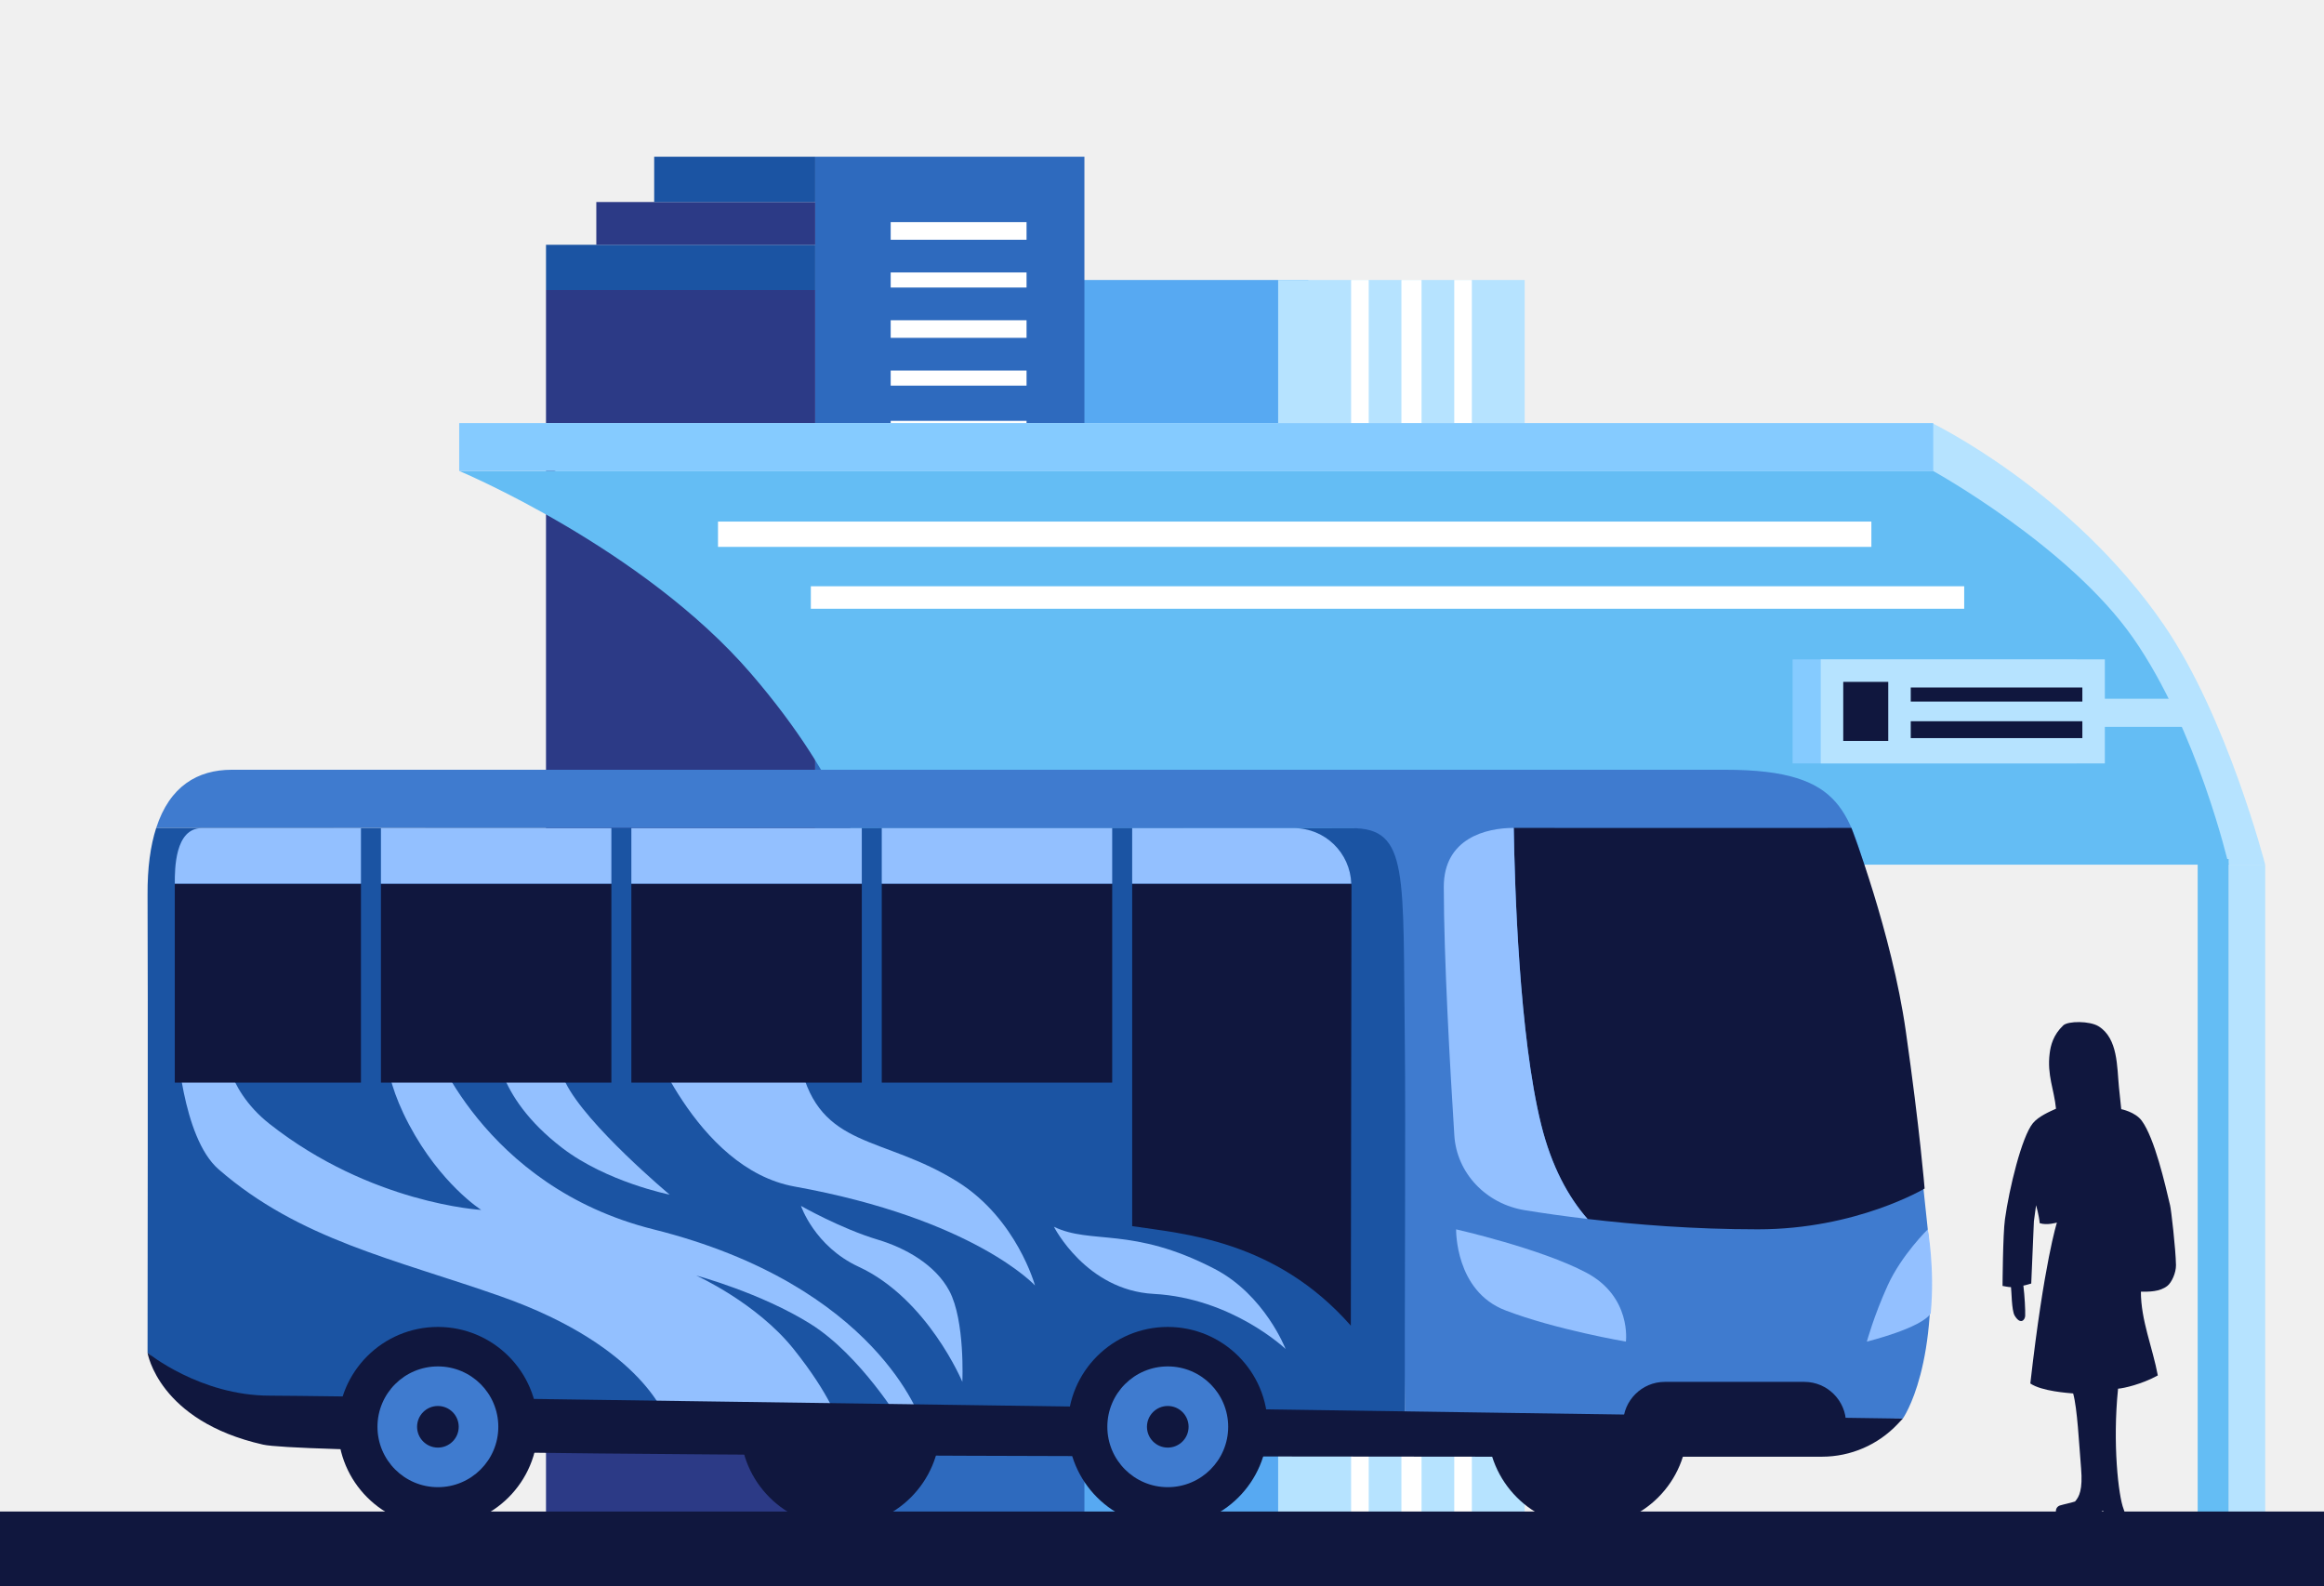
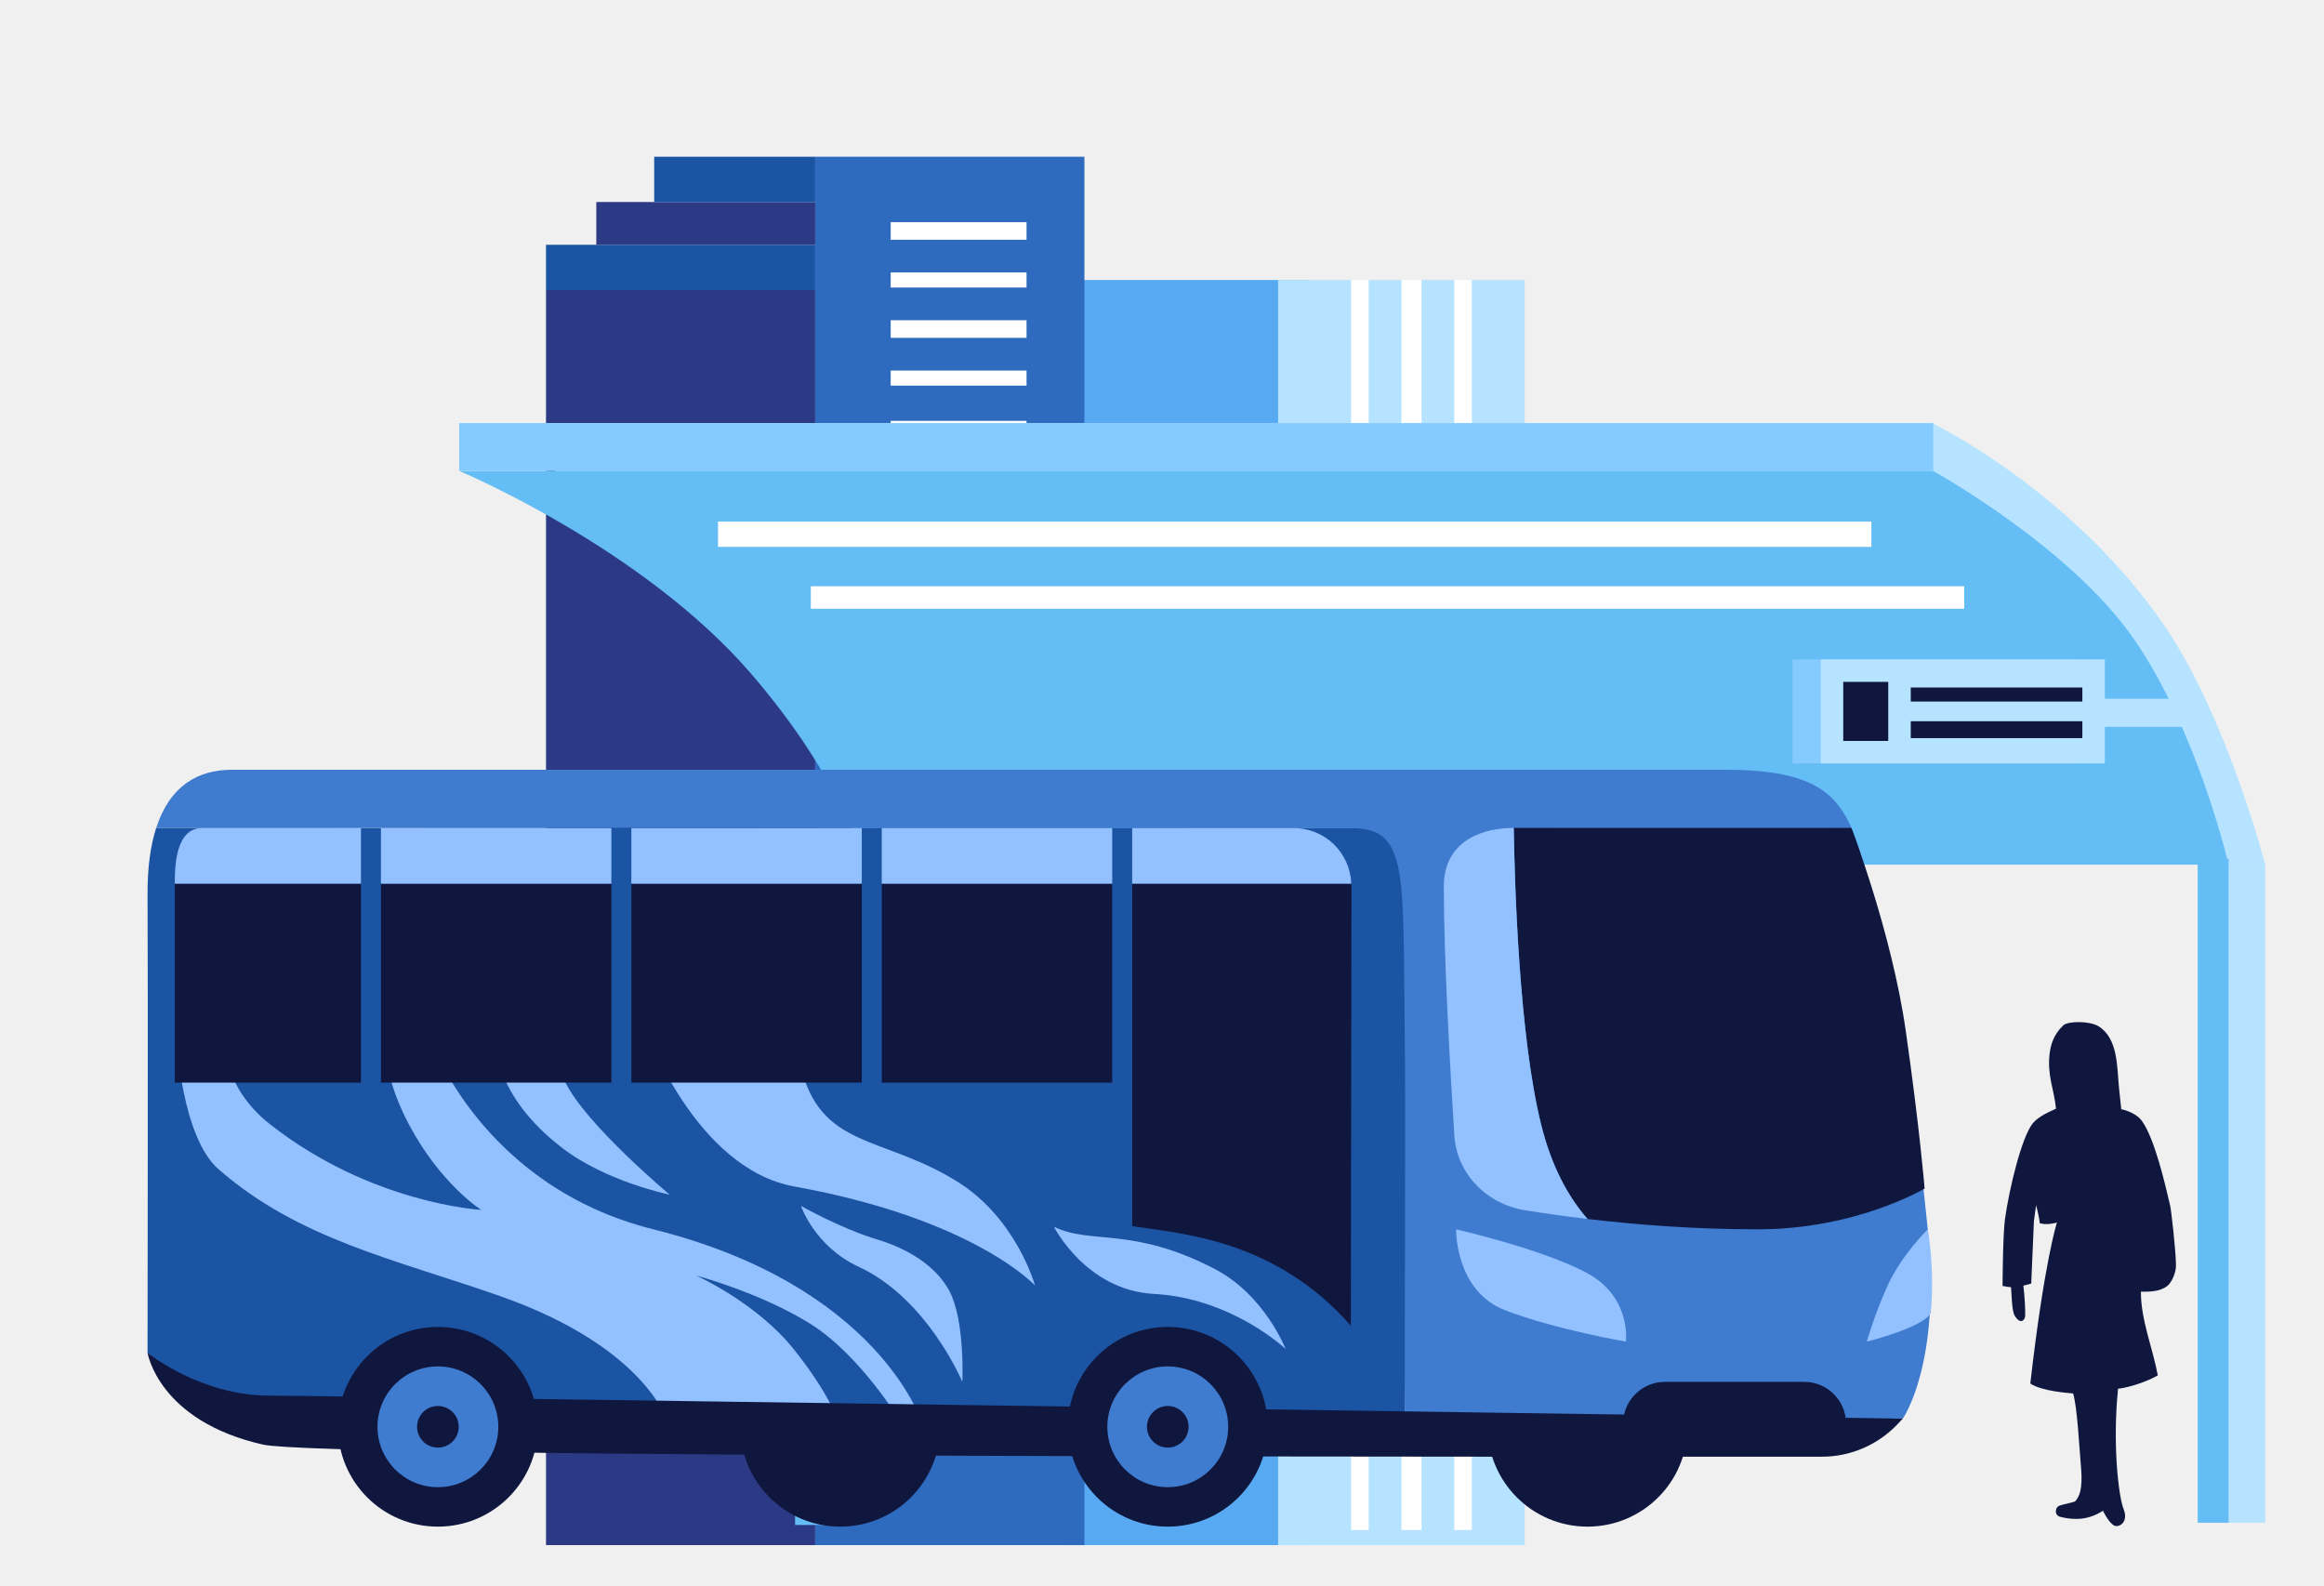
<svg xmlns="http://www.w3.org/2000/svg" width="604" height="412" viewBox="0 0 604 412" fill="none">
  <path d="M340.031 72.764H276.604V401.543H340.031V72.764Z" fill="#57A9F2" />
  <path d="M396.265 72.764H332.184V401.543H396.265V72.764Z" fill="#B6E3FF" />
  <path d="M355.724 72.764H351.147V397.622H355.724V72.764Z" fill="white" />
  <path d="M369.456 72.764H364.225V397.622H369.456V72.764Z" fill="white" />
  <path d="M382.533 72.764H377.956V397.622H382.533V72.764Z" fill="white" />
  <path d="M211.869 75.379H141.904V401.543H211.869V75.379Z" fill="#2C3A86" />
  <path d="M281.835 40.736H211.869V401.543H281.835V40.736Z" fill="#2E6ABE" />
  <path d="M211.869 63.614H141.904V75.379H211.869V63.614Z" fill="#1B54A3" />
  <path d="M211.869 52.502H154.981V63.614H211.869V52.502Z" fill="#2C3A86" />
  <path d="M211.869 40.736H170.021V52.502H211.869V40.736Z" fill="#1B54A3" />
  <path d="M266.796 57.731H231.486V62.306H266.796V57.731Z" fill="white" />
  <path d="M266.796 70.803H231.486V74.725H266.796V70.803Z" fill="white" />
  <path d="M266.796 83.223H231.486V87.798H266.796V83.223Z" fill="white" />
  <path d="M266.796 96.295H231.486V100.217H266.796V96.295Z" fill="white" />
  <path d="M266.796 109.368H231.486V113.29H266.796V109.368Z" fill="white" />
  <path d="M266.796 121.787H231.486V126.363H266.796V121.787Z" fill="white" />
  <path d="M266.796 134.86H231.486V138.782H266.796V134.86Z" fill="white" />
  <path d="M266.796 147.279H231.486V151.854H266.796V147.279Z" fill="white" />
  <path d="M222.331 243.363H213.831V396.314H222.331V243.363Z" fill="#B6E3FF" />
  <path d="M213.831 242.056H206.638V396.314H213.831V242.056Z" fill="#64BDF4" />
  <path d="M119.345 109.968C119.345 109.968 167.432 129.46 195.14 162.678C222.849 195.896 231.014 224.709 231.014 224.709H588.719C588.719 224.709 578.857 186.381 562.334 162.324C538.38 127.441 502.156 109.968 502.156 109.968H119.345Z" fill="#B6E3FF" />
  <path d="M119.345 122.392C119.345 122.392 166.952 142.302 195.189 175.062C220.375 204.286 224.163 224.709 224.163 224.709H579.214C579.214 224.709 571.107 189.73 554.404 165.808C537.703 141.885 502.403 122.392 502.403 122.392H119.345Z" fill="#64BDF4" />
  <path d="M502.447 109.968H119.345V122.392H502.447V109.968Z" fill="#85CBFF" />
  <path d="M539.734 171.358H465.892V198.399H539.734V171.358Z" fill="#85CBFF" />
  <path d="M547.045 171.358H473.203V198.399H547.045V171.358Z" fill="#B6E3FF" />
  <path d="M490.75 177.205H479.052V192.553H490.75V177.205Z" fill="#10173E" />
  <path d="M541.196 178.666H496.598V182.321H541.196V178.666Z" fill="#10173E" />
  <path d="M541.196 187.437H496.598V191.822H541.196V187.437Z" fill="#10173E" />
  <path d="M510.489 152.356H210.733V158.203H510.489V152.356Z" fill="white" />
  <path d="M571.173 181.59H544.853V188.898H571.173V181.59Z" fill="#B6E3FF" />
  <path d="M486.363 135.548H186.607V142.125H486.363V135.548Z" fill="white" />
  <path d="M588.718 224.709H579.214V395.725H588.718V224.709Z" fill="#B6E3FF" />
  <path d="M579.214 223.247H571.172V395.724H579.214V223.247Z" fill="#64BDF4" />
  <path d="M563.996 313.226C562.698 307.744 559.996 295.843 556.644 291.266C554.957 288.959 551.305 288.249 551.305 288.249C551.305 288.249 551 285.433 550.713 282.6C550.181 277.255 550.488 269.879 545.418 266.716C543.122 265.282 537.462 265.303 536.232 266.48C533.639 268.951 532.969 271.617 532.699 273.774C531.992 279.426 533.864 283.119 534.349 288.133C532.798 288.836 529.823 290.095 528.34 291.897C525.433 295.44 522.187 308.877 521.081 316.847C520.531 320.768 520.455 334.185 520.455 334.185C520.455 334.185 522.228 334.544 522.652 334.503C522.796 335.342 522.792 340.52 523.592 341.878C525.084 344.387 526.297 343.073 526.338 341.957C526.393 340.465 526.212 336.916 525.87 334.1C526.147 334.093 527.913 333.564 527.913 333.564L528.603 317.389L529.17 313.212C529.17 313.212 529.942 315.874 530.113 317.874C531.996 318.502 534.589 317.721 534.589 317.721C534.589 317.721 531.288 327.84 527.674 359.538C530.66 361.575 537.551 362.009 538.808 362.128C539.901 366.098 540.301 374.835 540.868 381.576C541.336 387.149 540.376 388.999 539.289 390.211C538.008 390.624 536.584 390.88 535.398 391.235C533.984 391.661 533.902 393.795 535.398 394.184C539.385 395.214 543.085 394.887 546.556 392.603C546.559 392.614 547.793 395.317 549.285 396.365C550.478 397.197 553.354 395.784 551.909 392.146C550.58 388.812 549.012 375.139 550.478 360.893C551.919 360.8 556.654 359.735 560.809 357.449C559.456 350.199 556.391 343.052 556.415 335.684C558.421 335.684 561.324 335.769 563.34 334.137C564.385 333.291 565.557 330.816 565.53 328.775C565.468 324.646 564.249 314.092 563.996 313.226Z" fill="#10173E" />
-   <path d="M1365.91 392.814H-106.246V413.182H1365.91V392.814Z" fill="#10173E" />
  <path d="M438.567 370.793C438.567 385.126 426.939 396.743 412.596 396.743C398.254 396.743 386.625 385.126 386.625 370.793C386.625 356.461 398.254 344.844 412.596 344.844C426.939 344.844 438.567 356.461 438.567 370.793Z" fill="#10173E" />
  <path d="M244.34 370.793C244.34 385.126 232.712 396.743 218.369 396.743C204.026 396.743 192.398 385.126 192.398 370.793C192.398 356.461 204.026 344.844 218.369 344.844C232.716 344.844 244.34 356.461 244.34 370.793Z" fill="#10173E" />
  <path d="M501.021 319.482C497.307 282.804 493.026 252.832 486.695 232.241C480.358 211.623 480.083 200.044 448.399 200.044C405.561 200.044 153.492 200.044 60.24 200.044C51.36 200.044 44.089 204.314 40.596 215.167C139.645 215.184 339.957 215.21 351.268 215.21C366.33 215.21 364.074 253.061 364.64 297.541C364.878 316.16 365.022 342.975 365.111 368.85L494.527 368.67C494.527 368.67 504.579 354.619 501.021 319.482Z" fill="#3F7BCF" />
  <path d="M351.266 215.216C339.951 215.216 139.642 215.187 40.592 215.17C39.115 219.754 38.3 225.494 38.349 232.619C38.486 253.852 38.349 351.558 38.349 351.558L58.126 369.281L365.111 368.85C365.023 342.975 365.35 290.027 365.111 271.405C364.542 226.932 366.331 215.216 351.266 215.216Z" fill="#1B54A3" />
  <path d="M239.405 369.281C239.405 369.281 228.148 334.066 169.828 319.482C125.185 308.312 111.992 270.33 111.992 270.33L100.739 268.334C100.739 268.334 98.06 276.697 106.287 292.229C114.51 307.757 125.064 314.428 125.064 314.428C125.064 314.428 96.406 312.87 70.016 292.046C57.989 282.555 58.118 270.33 58.118 270.33H45.921C45.921 270.33 47.228 295.528 56.786 303.856C77.831 322.177 102.506 327.176 130.139 336.895C167.718 350.117 173.399 369.284 173.399 369.284L239.405 369.281Z" fill="#93C0FF" />
  <path d="M167.755 267.322C167.755 267.322 180.549 303.67 206.508 308.358C253.136 316.784 268.992 334.07 268.992 334.07C268.992 334.07 264.26 316.784 248.928 307.156C229.485 294.951 213.153 298.747 208.041 276.816C205.257 264.878 167.755 267.322 167.755 267.322Z" fill="#93C0FF" />
  <path d="M180.952 331.485C180.952 331.485 196.618 338.545 206.237 350.564C215.86 362.577 217.929 369.64 217.929 369.64H234.165C234.165 369.64 223.642 352.217 210.715 344.105C197.789 335.994 180.952 331.485 180.952 331.485Z" fill="#1B54A3" />
  <path d="M494.525 368.671C494.525 368.671 88.245 362.702 70.114 362.702C51.982 362.702 38.345 351.558 38.345 351.558C38.345 351.558 41.157 369.281 68.375 375.427C84.191 378.994 405.903 378.537 473.515 378.566C480.983 378.569 488.093 375.492 493.214 370.059L494.525 368.671Z" fill="#10173E" />
  <path d="M378.44 319.483C378.44 319.483 378.109 335.491 391.219 340.525C404.332 345.56 422.563 348.654 422.563 348.654C422.563 348.654 424.106 337.017 412.288 330.741C400.47 324.468 378.44 319.483 378.44 319.483Z" fill="#93C0FF" />
  <path d="M501.022 319.483C501.022 319.483 494.207 326.134 490.6 334.067C486.993 342.002 485.191 348.654 485.191 348.654C485.191 348.654 499.377 345.165 501.784 341.323C502.902 329.614 501.022 319.483 501.022 319.483Z" fill="#93C0FF" />
  <path d="M128.949 270.807C128.949 270.807 128.042 284.447 146.08 298.296C157.684 307.205 174.04 310.462 174.04 310.462C174.04 310.462 152.395 292.35 146.984 281.357C141.574 270.36 141.574 270.36 141.574 270.36L128.949 270.807Z" fill="#93C0FF" />
  <path d="M479.779 373.542V369.938C479.779 363.992 474.909 359.121 468.958 359.121H432.667C426.715 359.121 421.843 363.989 421.843 369.938V373.542H479.779Z" fill="#10173E" />
  <path d="M500.201 308.878C500.201 308.878 498.965 293.536 495.303 267.913C491.64 242.293 481.173 215.158 481.173 215.158C481.173 215.158 424.28 215.2 393.42 215.158C393.662 230.277 394.836 269.266 400.533 292.223C403.244 303.157 407.583 311.054 412.593 316.781C425.107 318.267 440.281 319.476 456.87 319.476C482.484 319.483 500.201 308.878 500.201 308.878Z" fill="#10173E" />
  <path d="M393.419 215.164C393.399 215.164 393.373 215.164 393.354 215.164C386.29 215.154 375.231 217.82 375.237 230.47C375.254 249.036 376.853 277.397 377.978 295.091C378.599 304.85 386.189 312.867 396.274 314.507C400.93 315.265 406.467 316.055 412.591 316.784C407.578 311.06 403.242 303.161 400.531 292.229C394.838 269.265 393.664 230.28 393.419 215.164Z" fill="#93C0FF" />
  <path d="M208.171 313.389C208.171 313.389 211.685 323.896 223.167 329.208C241.089 337.506 250.111 359.121 250.111 359.121C250.111 359.121 250.857 343.23 246.729 335.477C243.122 328.705 235.388 324.34 228.166 322.174C218.544 319.293 208.171 313.389 208.171 313.389Z" fill="#93C0FF" />
  <path d="M158.894 229.654H99.005V281.351H158.894V229.654Z" fill="#10173E" />
  <path d="M223.977 229.654H164.087V281.351H223.977V229.654Z" fill="#10173E" />
  <path d="M45.428 281.351H93.811V229.654H45.428C45.428 242.754 45.428 281.351 45.428 281.351Z" fill="#10173E" />
  <path d="M351.076 344.511L351.246 230.189C351.246 230.006 351.2 229.836 351.193 229.656H294.248V318.649C307.345 320.632 331.419 322.174 351.076 344.511Z" fill="#10173E" />
  <path d="M289.056 229.654H229.166V281.351H289.056V229.654Z" fill="#10173E" />
  <path d="M158.894 215.216H99.005V229.656H158.894V215.216Z" fill="#93C0FF" />
  <path d="M223.977 215.216H164.087V229.656H223.977V215.216Z" fill="#93C0FF" />
  <path d="M52.449 215.216C45.428 215.216 45.428 225.932 45.428 229.506C45.428 229.555 45.428 229.607 45.428 229.656H93.811V215.216H52.449Z" fill="#93C0FF" />
  <path d="M336.285 215.216H294.248V229.656H351.193C350.919 221.642 344.375 215.216 336.285 215.216Z" fill="#93C0FF" />
  <path d="M289.056 215.216H229.166V229.656H289.056V215.216Z" fill="#93C0FF" />
  <path d="M139.778 370.793C139.778 385.126 128.151 396.743 113.807 396.743C99.465 396.743 87.837 385.126 87.837 370.793C87.837 356.461 99.465 344.844 113.807 344.844C128.151 344.844 139.778 356.461 139.778 370.793Z" fill="#10173E" />
  <path d="M113.807 386.486C122.48 386.486 129.51 379.459 129.51 370.795C129.51 362.127 122.48 355.103 113.807 355.103C105.135 355.103 98.105 362.127 98.105 370.795C98.105 379.459 105.135 386.486 113.807 386.486Z" fill="#3F7BCF" />
  <path d="M119.219 370.794C119.219 373.78 116.798 376.201 113.808 376.201C110.818 376.201 108.398 373.777 108.398 370.794C108.398 367.808 110.823 365.387 113.808 365.387C116.798 365.387 119.219 367.808 119.219 370.794Z" fill="#10173E" />
  <path d="M329.469 370.793C329.469 385.126 317.841 396.743 303.498 396.743C289.155 396.743 277.528 385.126 277.528 370.793C277.528 356.461 289.155 344.844 303.498 344.844C317.841 344.844 329.469 356.461 329.469 370.793Z" fill="#10173E" />
  <path d="M303.497 386.486C312.169 386.486 319.2 379.459 319.2 370.795C319.2 362.127 312.169 355.103 303.497 355.103C294.825 355.103 287.794 362.127 287.794 370.795C287.794 379.459 294.825 386.486 303.497 386.486Z" fill="#3F7BCF" />
  <path d="M308.911 370.794C308.911 373.78 306.488 376.201 303.499 376.201C300.51 376.201 298.09 373.777 298.09 370.794C298.09 367.808 300.513 365.387 303.499 365.387C306.484 365.387 308.911 367.808 308.911 370.794Z" fill="#10173E" />
  <path d="M273.91 318.806C273.91 318.806 282.25 335.311 299.85 336.258C320.242 337.356 334.117 350.568 334.117 350.568C334.117 350.568 328.705 336.513 315.645 329.744C294.249 318.649 283.617 323.527 273.91 318.806Z" fill="#93C0FF" />
</svg>
